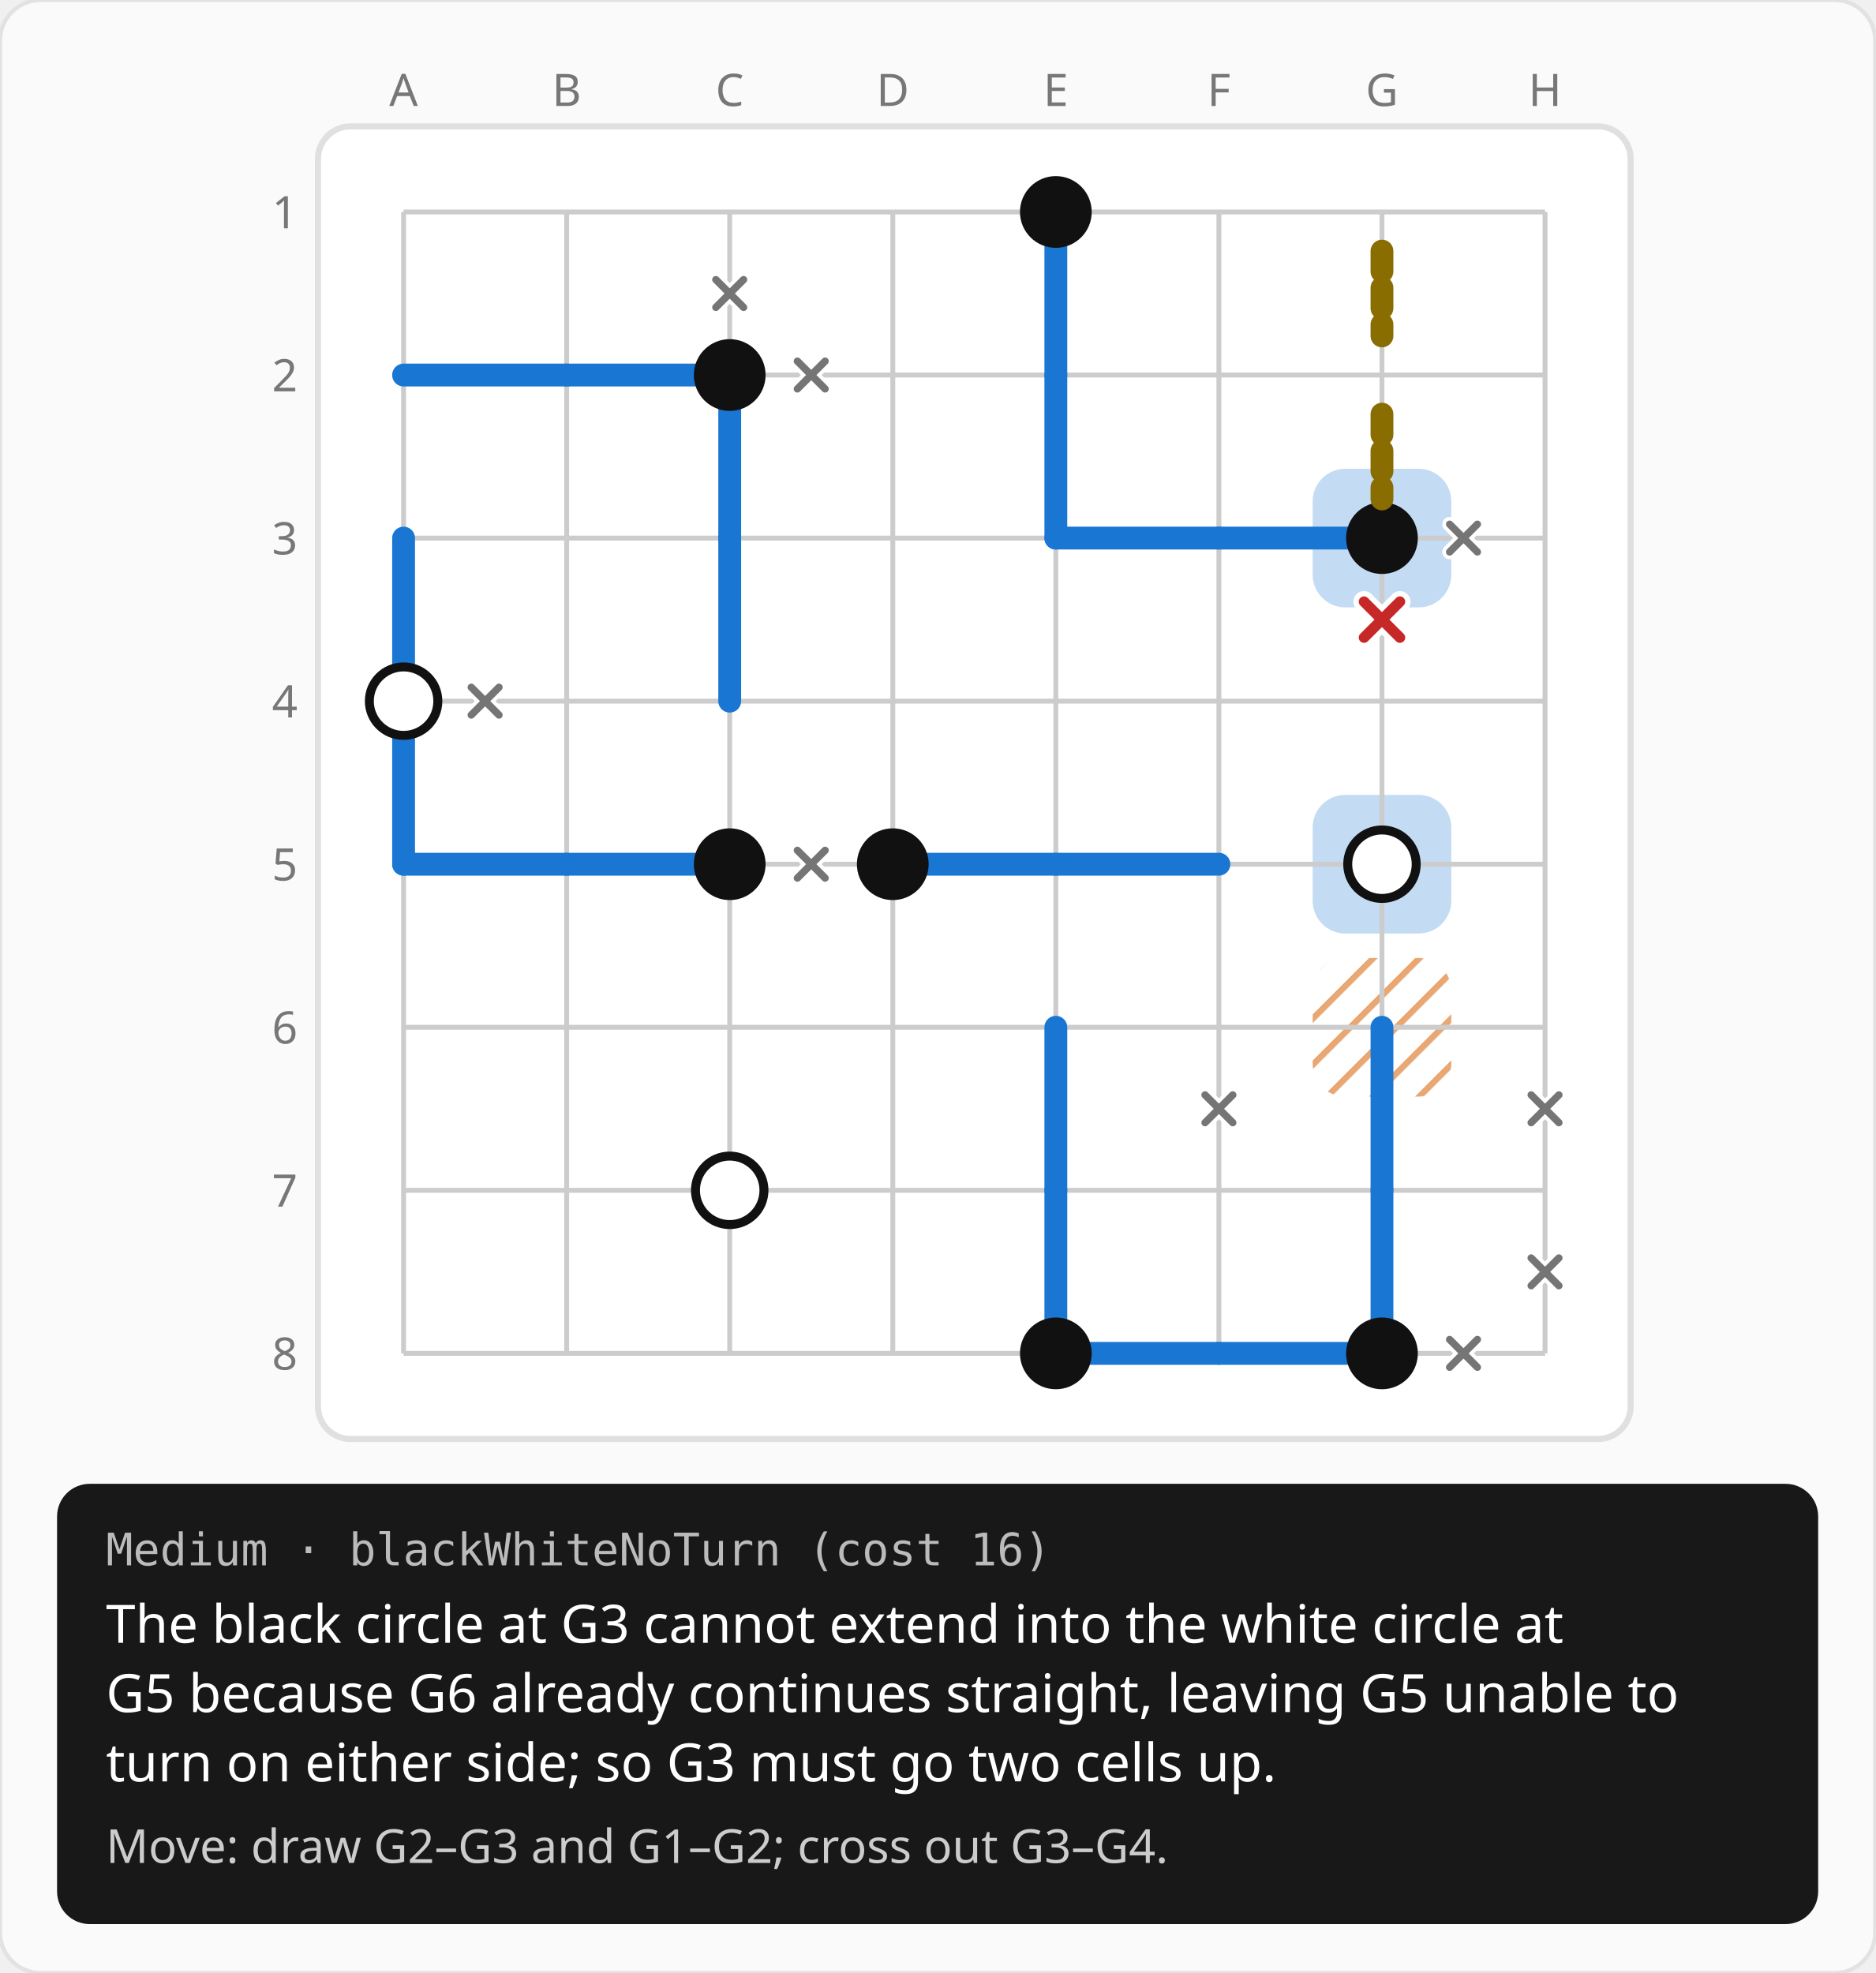
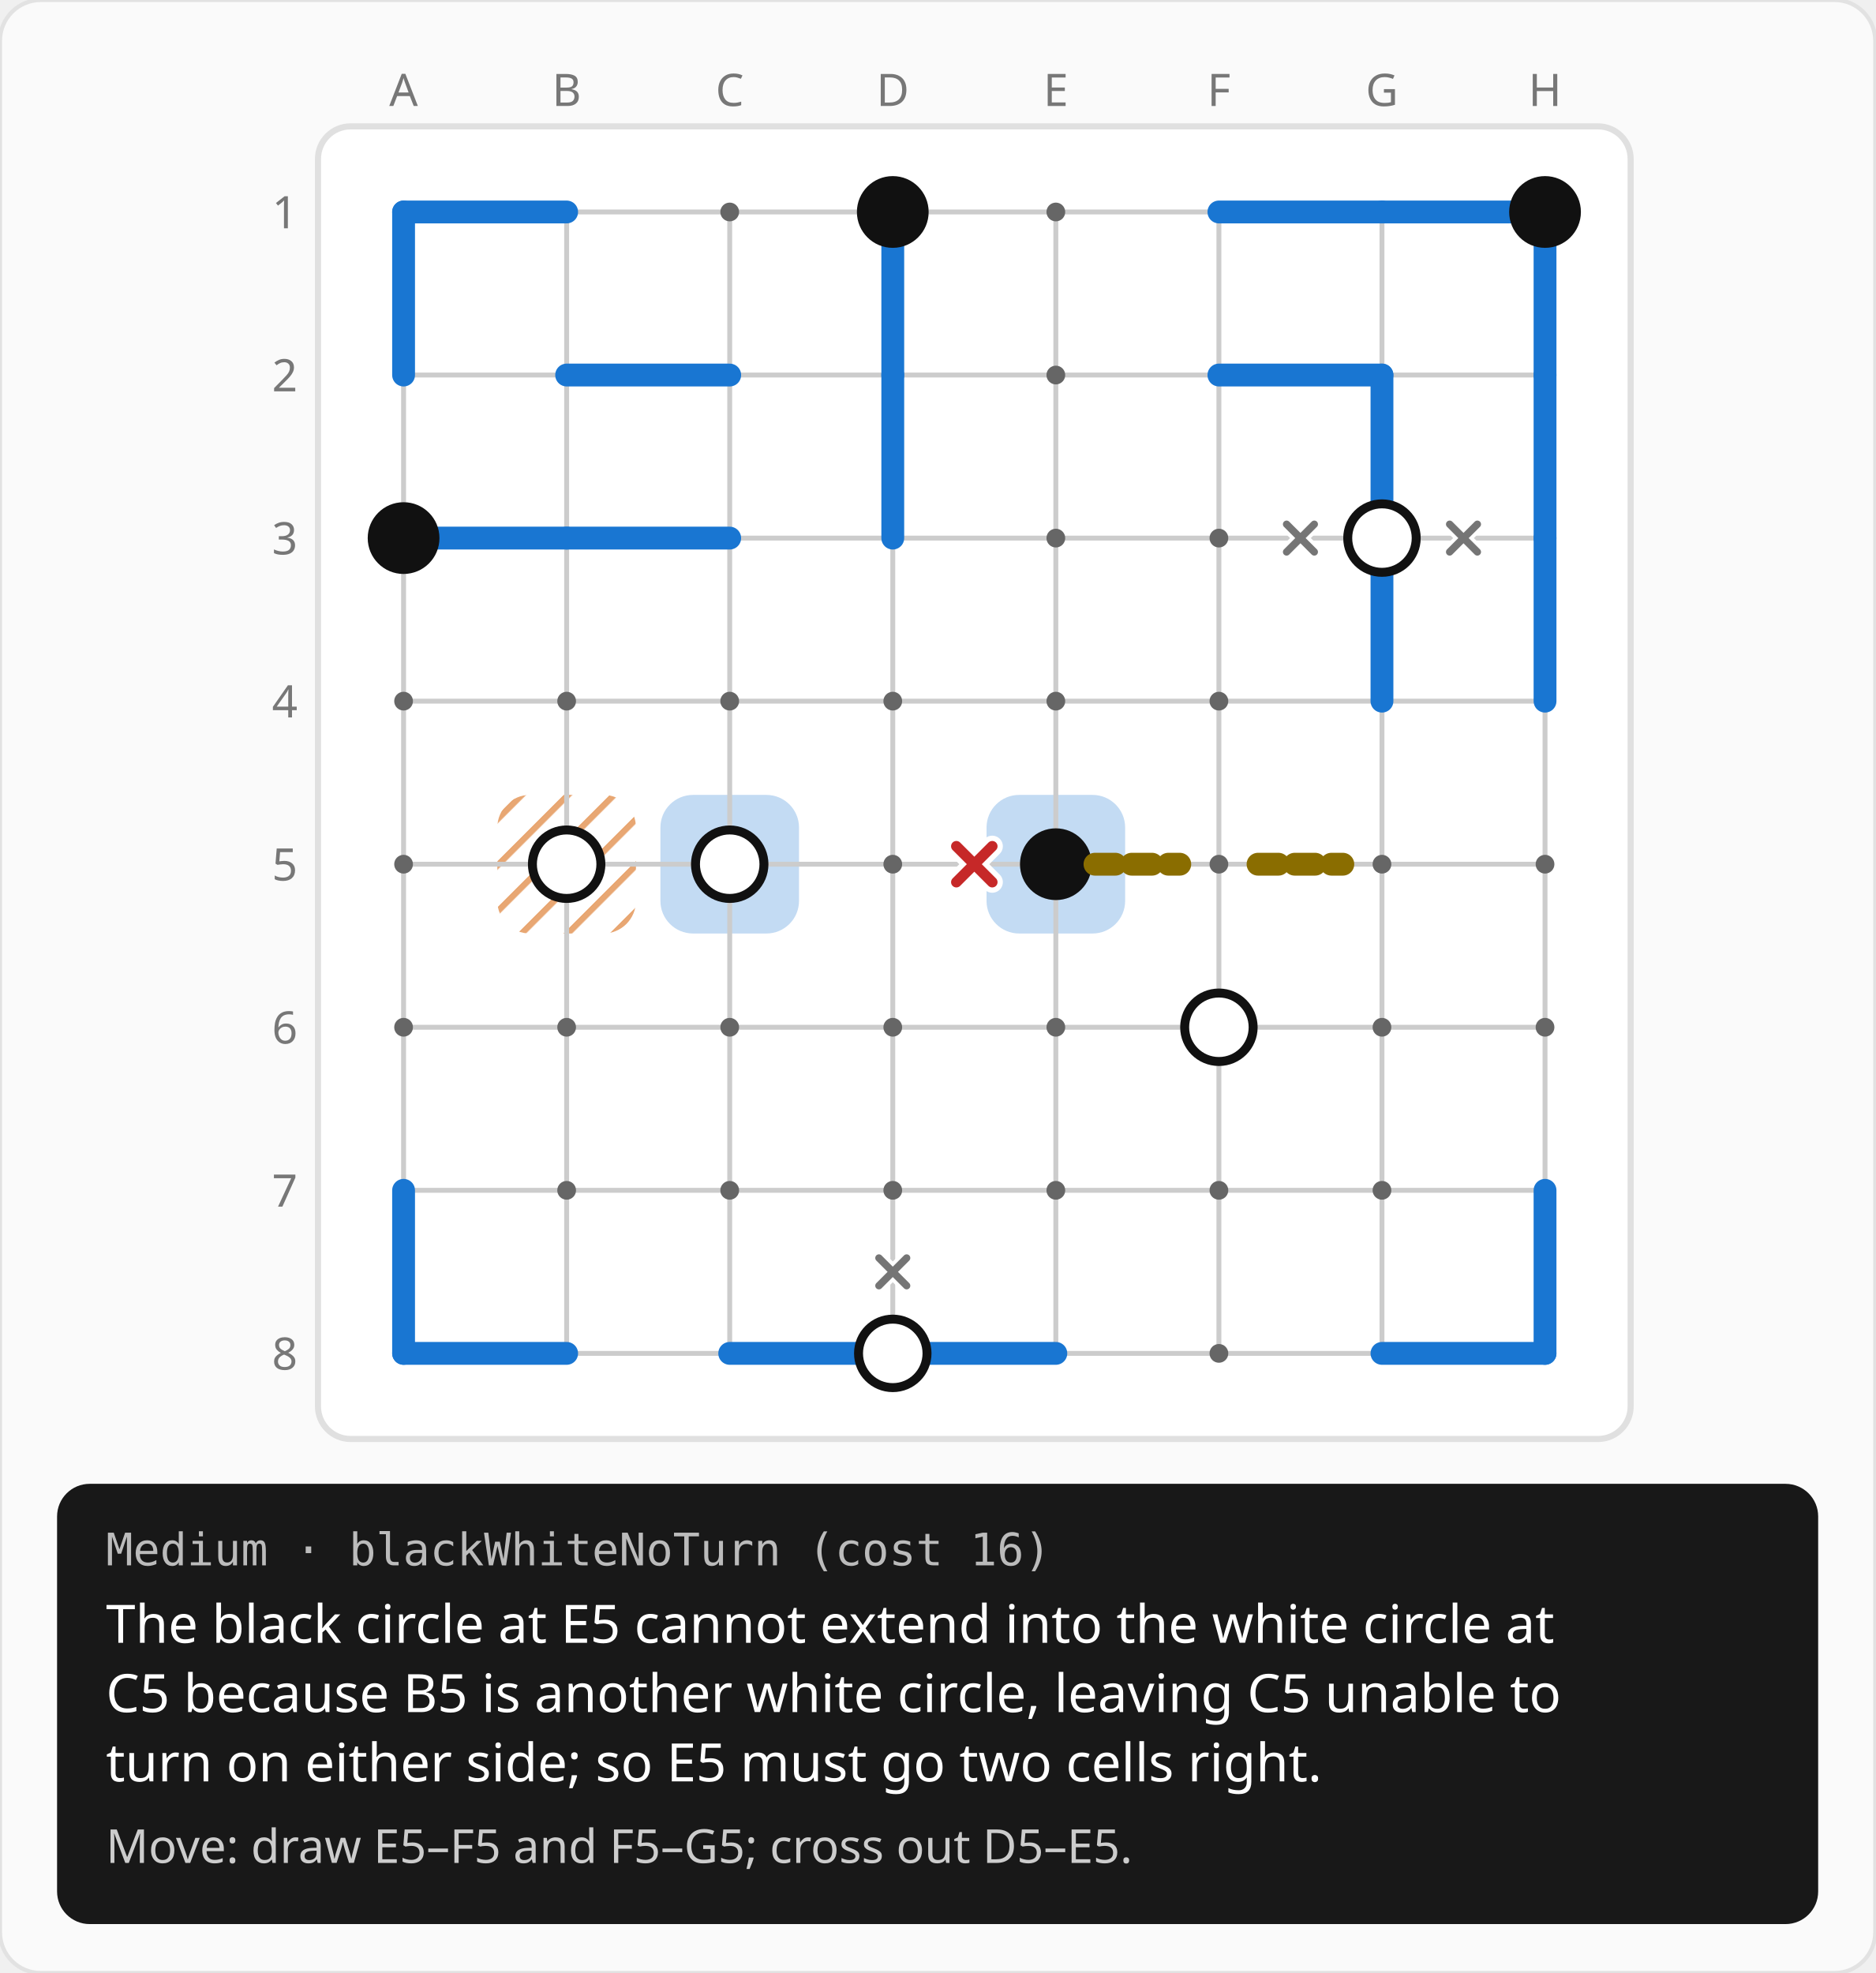
<svg xmlns="http://www.w3.org/2000/svg" width="460" height="484" viewBox="0 0 460 484">
  <rect width="460" height="484" rx="10" fill="#fafafa" stroke="#e2e2e2" />
  <defs>
    <pattern id="hatch" width="8" height="8" patternUnits="userSpaceOnUse" patternTransform="rotate(45)">
      <line x1="0" y1="0" x2="0" y2="8" stroke="#d55e00" stroke-width="3" opacity="0.55" />
    </pattern>
  </defs>
  <g transform="translate(59 12)">
    <text x="40" y="14" fill="#777777" font-size="11" font-family="system-ui, sans-serif" text-anchor="middle">A</text>
    <text x="80" y="14" fill="#777777" font-size="11" font-family="system-ui, sans-serif" text-anchor="middle">B</text>
    <text x="120" y="14" fill="#777777" font-size="11" font-family="system-ui, sans-serif" text-anchor="middle">C</text>
    <text x="160" y="14" fill="#777777" font-size="11" font-family="system-ui, sans-serif" text-anchor="middle">D</text>
    <text x="200" y="14" fill="#777777" font-size="11" font-family="system-ui, sans-serif" text-anchor="middle">E</text>
    <text x="240" y="14" fill="#777777" font-size="11" font-family="system-ui, sans-serif" text-anchor="middle">F</text>
    <text x="280" y="14" fill="#777777" font-size="11" font-family="system-ui, sans-serif" text-anchor="middle">G</text>
    <text x="320" y="14" fill="#777777" font-size="11" font-family="system-ui, sans-serif" text-anchor="middle">H</text>
    <text x="14" y="44" fill="#777777" font-size="11" font-family="system-ui, sans-serif" text-anchor="end">1</text>
    <text x="14" y="84" fill="#777777" font-size="11" font-family="system-ui, sans-serif" text-anchor="end">2</text>
    <text x="14" y="124" fill="#777777" font-size="11" font-family="system-ui, sans-serif" text-anchor="end">3</text>
    <text x="14" y="164" fill="#777777" font-size="11" font-family="system-ui, sans-serif" text-anchor="end">4</text>
    <text x="14" y="204" fill="#777777" font-size="11" font-family="system-ui, sans-serif" text-anchor="end">5</text>
    <text x="14" y="244" fill="#777777" font-size="11" font-family="system-ui, sans-serif" text-anchor="end">6</text>
    <text x="14" y="284" fill="#777777" font-size="11" font-family="system-ui, sans-serif" text-anchor="end">7</text>
    <text x="14" y="324" fill="#777777" font-size="11" font-family="system-ui, sans-serif" text-anchor="end">8</text>
    <g transform="translate(18 18)">
      <rect x="1" y="1" width="322" height="322" rx="8" fill="#ffffff" stroke="#e0e0e0" stroke-width="1.5" />
-       <rect x="245" y="85" width="34" height="34" rx="8" fill="rgba(25,118,210,0.26)" />
-       <rect x="245" y="165" width="34" height="34" rx="8" fill="rgba(25,118,210,0.26)" />
-       <rect x="245" y="205" width="34" height="34" rx="8" fill="url(#hatch)" />
+       <rect x="165" y="165" width="34" height="34" rx="8" fill="rgba(25,118,210,0.26)" />
+       <rect x="85" y="165" width="34" height="34" rx="8" fill="rgba(25,118,210,0.26)" />
+       <rect x="45" y="165" width="34" height="34" rx="8" fill="url(#hatch)" />
      <line x1="22" y1="22" x2="302" y2="22" stroke="#cccccc" stroke-width="1.2" />
      <line x1="22" y1="62" x2="302" y2="62" stroke="#cccccc" stroke-width="1.2" />
      <line x1="22" y1="102" x2="302" y2="102" stroke="#cccccc" stroke-width="1.2" />
      <line x1="22" y1="142" x2="302" y2="142" stroke="#cccccc" stroke-width="1.2" />
      <line x1="22" y1="182" x2="302" y2="182" stroke="#cccccc" stroke-width="1.2" />
      <line x1="22" y1="222" x2="302" y2="222" stroke="#cccccc" stroke-width="1.2" />
      <line x1="22" y1="262" x2="302" y2="262" stroke="#cccccc" stroke-width="1.2" />
      <line x1="22" y1="302" x2="302" y2="302" stroke="#cccccc" stroke-width="1.2" />
      <line x1="22" y1="22" x2="22" y2="302" stroke="#cccccc" stroke-width="1.2" />
      <line x1="62" y1="22" x2="62" y2="302" stroke="#cccccc" stroke-width="1.2" />
      <line x1="102" y1="22" x2="102" y2="302" stroke="#cccccc" stroke-width="1.2" />
      <line x1="142" y1="22" x2="142" y2="302" stroke="#cccccc" stroke-width="1.2" />
      <line x1="182" y1="22" x2="182" y2="302" stroke="#cccccc" stroke-width="1.2" />
      <line x1="222" y1="22" x2="222" y2="302" stroke="#cccccc" stroke-width="1.2" />
      <line x1="262" y1="22" x2="262" y2="302" stroke="#cccccc" stroke-width="1.2" />
      <line x1="302" y1="22" x2="302" y2="302" stroke="#cccccc" stroke-width="1.2" />
-       <line x1="182" y1="22" x2="182" y2="62" stroke="#1976d2" stroke-width="5.6" stroke-linecap="round" />
-       <line x1="22" y1="62" x2="62" y2="62" stroke="#1976d2" stroke-width="5.6" stroke-linecap="round" />
+       <circle cx="22" cy="22" r="2.3" fill="#666666" />
+       <circle cx="62" cy="22" r="2.3" fill="#666666" />
+       <circle cx="102" cy="22" r="2.3" fill="#666666" />
+       <circle cx="182" cy="22" r="2.3" fill="#666666" />
+       <circle cx="222" cy="22" r="2.3" fill="#666666" />
+       <circle cx="262" cy="22" r="2.3" fill="#666666" />
+       <circle cx="22" cy="62" r="2.3" fill="#666666" />
+       <circle cx="62" cy="62" r="2.3" fill="#666666" />
+       <circle cx="102" cy="62" r="2.3" fill="#666666" />
+       <circle cx="142" cy="62" r="2.3" fill="#666666" />
+       <circle cx="182" cy="62" r="2.3" fill="#666666" />
+       <circle cx="222" cy="62" r="2.3" fill="#666666" />
+       <circle cx="262" cy="62" r="2.3" fill="#666666" />
+       <circle cx="302" cy="62" r="2.3" fill="#666666" />
+       <circle cx="62" cy="102" r="2.3" fill="#666666" />
+       <circle cx="102" cy="102" r="2.3" fill="#666666" />
+       <circle cx="142" cy="102" r="2.3" fill="#666666" />
+       <circle cx="182" cy="102" r="2.3" fill="#666666" />
+       <circle cx="222" cy="102" r="2.3" fill="#666666" />
+       <circle cx="302" cy="102" r="2.3" fill="#666666" />
+       <circle cx="22" cy="142" r="2.3" fill="#666666" />
+       <circle cx="62" cy="142" r="2.3" fill="#666666" />
+       <circle cx="102" cy="142" r="2.3" fill="#666666" />
+       <circle cx="142" cy="142" r="2.3" fill="#666666" />
+       <circle cx="182" cy="142" r="2.3" fill="#666666" />
+       <circle cx="222" cy="142" r="2.3" fill="#666666" />
+       <circle cx="262" cy="142" r="2.3" fill="#666666" />
+       <circle cx="302" cy="142" r="2.3" fill="#666666" />
+       <circle cx="22" cy="182" r="2.3" fill="#666666" />
+       <circle cx="142" cy="182" r="2.3" fill="#666666" />
+       <circle cx="222" cy="182" r="2.3" fill="#666666" />
+       <circle cx="262" cy="182" r="2.3" fill="#666666" />
+       <circle cx="302" cy="182" r="2.3" fill="#666666" />
+       <circle cx="22" cy="222" r="2.3" fill="#666666" />
+       <circle cx="62" cy="222" r="2.3" fill="#666666" />
+       <circle cx="102" cy="222" r="2.3" fill="#666666" />
+       <circle cx="142" cy="222" r="2.3" fill="#666666" />
+       <circle cx="182" cy="222" r="2.3" fill="#666666" />
+       <circle cx="262" cy="222" r="2.3" fill="#666666" />
+       <circle cx="302" cy="222" r="2.3" fill="#666666" />
+       <circle cx="22" cy="262" r="2.3" fill="#666666" />
+       <circle cx="62" cy="262" r="2.3" fill="#666666" />
+       <circle cx="102" cy="262" r="2.3" fill="#666666" />
+       <circle cx="142" cy="262" r="2.3" fill="#666666" />
+       <circle cx="182" cy="262" r="2.3" fill="#666666" />
+       <circle cx="222" cy="262" r="2.3" fill="#666666" />
+       <circle cx="262" cy="262" r="2.3" fill="#666666" />
+       <circle cx="302" cy="262" r="2.3" fill="#666666" />
+       <circle cx="22" cy="302" r="2.3" fill="#666666" />
+       <circle cx="62" cy="302" r="2.3" fill="#666666" />
+       <circle cx="102" cy="302" r="2.3" fill="#666666" />
+       <circle cx="182" cy="302" r="2.3" fill="#666666" />
+       <circle cx="222" cy="302" r="2.3" fill="#666666" />
+       <circle cx="262" cy="302" r="2.3" fill="#666666" />
+       <circle cx="302" cy="302" r="2.3" fill="#666666" />
+       <line x1="22" y1="22" x2="62" y2="22" stroke="#1976d2" stroke-width="5.6" stroke-linecap="round" />
+       <line x1="22" y1="22" x2="22" y2="62" stroke="#1976d2" stroke-width="5.6" stroke-linecap="round" />
+       <line x1="142" y1="22" x2="142" y2="62" stroke="#1976d2" stroke-width="5.6" stroke-linecap="round" />
+       <line x1="222" y1="22" x2="262" y2="22" stroke="#1976d2" stroke-width="5.6" stroke-linecap="round" />
+       <line x1="262" y1="22" x2="302" y2="22" stroke="#1976d2" stroke-width="5.6" stroke-linecap="round" />
+       <line x1="302" y1="22" x2="302" y2="62" stroke="#1976d2" stroke-width="5.6" stroke-linecap="round" />
      <line x1="62" y1="62" x2="102" y2="62" stroke="#1976d2" stroke-width="5.6" stroke-linecap="round" />
-       <line x1="102" y1="62" x2="102" y2="102" stroke="#1976d2" stroke-width="5.6" stroke-linecap="round" />
-       <line x1="182" y1="62" x2="182" y2="102" stroke="#1976d2" stroke-width="5.6" stroke-linecap="round" />
-       <line x1="22" y1="102" x2="22" y2="142" stroke="#1976d2" stroke-width="5.6" stroke-linecap="round" />
-       <line x1="102" y1="102" x2="102" y2="142" stroke="#1976d2" stroke-width="5.6" stroke-linecap="round" />
-       <line x1="182" y1="102" x2="222" y2="102" stroke="#1976d2" stroke-width="5.6" stroke-linecap="round" />
-       <line x1="222" y1="102" x2="262" y2="102" stroke="#1976d2" stroke-width="5.6" stroke-linecap="round" />
-       <line x1="22" y1="142" x2="22" y2="182" stroke="#1976d2" stroke-width="5.6" stroke-linecap="round" />
-       <line x1="22" y1="182" x2="62" y2="182" stroke="#1976d2" stroke-width="5.6" stroke-linecap="round" />
-       <line x1="62" y1="182" x2="102" y2="182" stroke="#1976d2" stroke-width="5.6" stroke-linecap="round" />
-       <line x1="142" y1="182" x2="182" y2="182" stroke="#1976d2" stroke-width="5.6" stroke-linecap="round" />
-       <line x1="182" y1="182" x2="222" y2="182" stroke="#1976d2" stroke-width="5.6" stroke-linecap="round" />
-       <line x1="182" y1="222" x2="182" y2="262" stroke="#1976d2" stroke-width="5.6" stroke-linecap="round" />
-       <line x1="262" y1="222" x2="262" y2="262" stroke="#1976d2" stroke-width="5.6" stroke-linecap="round" />
-       <line x1="182" y1="262" x2="182" y2="302" stroke="#1976d2" stroke-width="5.6" stroke-linecap="round" />
-       <line x1="262" y1="262" x2="262" y2="302" stroke="#1976d2" stroke-width="5.6" stroke-linecap="round" />
-       <line x1="182" y1="302" x2="222" y2="302" stroke="#1976d2" stroke-width="5.6" stroke-linecap="round" />
-       <line x1="222" y1="302" x2="262" y2="302" stroke="#1976d2" stroke-width="5.6" stroke-linecap="round" />
-       <circle cx="182" cy="22" r="8.8" fill="#111111" />
-       <circle cx="102" cy="62" r="8.8" fill="#111111" />
-       <circle cx="262" cy="102" r="8.8" fill="#111111" />
-       <circle cx="22" cy="142" r="8.4" fill="#ffffff" />
-       <circle cx="22" cy="142" r="8.4" fill="none" stroke="#111111" stroke-width="2.2" />
-       <circle cx="102" cy="182" r="8.8" fill="#111111" />
-       <circle cx="142" cy="182" r="8.8" fill="#111111" />
-       <circle cx="262" cy="182" r="8.4" fill="#ffffff" />
-       <circle cx="262" cy="182" r="8.4" fill="none" stroke="#111111" stroke-width="2.2" />
-       <circle cx="102" cy="262" r="8.4" fill="#ffffff" />
-       <circle cx="102" cy="262" r="8.4" fill="none" stroke="#111111" stroke-width="2.2" />
-       <circle cx="182" cy="302" r="8.8" fill="#111111" />
-       <circle cx="262" cy="302" r="8.8" fill="#111111" />
-       <path d="M98.6 38.6L105.4 45.4M98.6 45.4L105.4 38.6" stroke="#ffffff" stroke-width="3.6" stroke-linecap="round" />
-       <path d="M98.6 38.6L105.4 45.4M98.6 45.4L105.4 38.6" stroke="#757575" stroke-width="1.8" stroke-linecap="round" />
-       <path d="M118.6 58.6L125.4 65.4M118.6 65.4L125.4 58.6" stroke="#ffffff" stroke-width="3.6" stroke-linecap="round" />
-       <path d="M118.6 58.6L125.4 65.4M118.6 65.4L125.4 58.6" stroke="#757575" stroke-width="1.8" stroke-linecap="round" />
+       <line x1="142" y1="62" x2="142" y2="102" stroke="#1976d2" stroke-width="5.6" stroke-linecap="round" />
+       <line x1="222" y1="62" x2="262" y2="62" stroke="#1976d2" stroke-width="5.6" stroke-linecap="round" />
+       <line x1="262" y1="62" x2="262" y2="102" stroke="#1976d2" stroke-width="5.6" stroke-linecap="round" />
+       <line x1="302" y1="62" x2="302" y2="102" stroke="#1976d2" stroke-width="5.6" stroke-linecap="round" />
+       <line x1="22" y1="102" x2="62" y2="102" stroke="#1976d2" stroke-width="5.6" stroke-linecap="round" />
+       <line x1="62" y1="102" x2="102" y2="102" stroke="#1976d2" stroke-width="5.6" stroke-linecap="round" />
+       <line x1="262" y1="102" x2="262" y2="142" stroke="#1976d2" stroke-width="5.6" stroke-linecap="round" />
+       <line x1="302" y1="102" x2="302" y2="142" stroke="#1976d2" stroke-width="5.6" stroke-linecap="round" />
+       <line x1="22" y1="262" x2="22" y2="302" stroke="#1976d2" stroke-width="5.6" stroke-linecap="round" />
+       <line x1="302" y1="262" x2="302" y2="302" stroke="#1976d2" stroke-width="5.6" stroke-linecap="round" />
+       <line x1="22" y1="302" x2="62" y2="302" stroke="#1976d2" stroke-width="5.6" stroke-linecap="round" />
+       <line x1="102" y1="302" x2="142" y2="302" stroke="#1976d2" stroke-width="5.6" stroke-linecap="round" />
+       <line x1="142" y1="302" x2="182" y2="302" stroke="#1976d2" stroke-width="5.6" stroke-linecap="round" />
+       <line x1="262" y1="302" x2="302" y2="302" stroke="#1976d2" stroke-width="5.6" stroke-linecap="round" />
+       <circle cx="142" cy="22" r="8.8" fill="#111111" />
+       <circle cx="302" cy="22" r="8.8" fill="#111111" />
+       <circle cx="22" cy="102" r="8.8" fill="#111111" />
+       <circle cx="262" cy="102" r="8.4" fill="#ffffff" />
+       <circle cx="262" cy="102" r="8.4" fill="none" stroke="#111111" stroke-width="2.2" />
+       <circle cx="62" cy="182" r="8.4" fill="#ffffff" />
+       <circle cx="62" cy="182" r="8.4" fill="none" stroke="#111111" stroke-width="2.2" />
+       <circle cx="102" cy="182" r="8.4" fill="#ffffff" />
+       <circle cx="102" cy="182" r="8.4" fill="none" stroke="#111111" stroke-width="2.2" />
+       <circle cx="182" cy="182" r="8.8" fill="#111111" />
+       <circle cx="222" cy="222" r="8.4" fill="#ffffff" />
+       <circle cx="222" cy="222" r="8.4" fill="none" stroke="#111111" stroke-width="2.2" />
+       <circle cx="142" cy="302" r="8.4" fill="#ffffff" />
+       <circle cx="142" cy="302" r="8.4" fill="none" stroke="#111111" stroke-width="2.2" />
+       <path d="M238.6 98.6L245.4 105.4M238.6 105.4L245.4 98.6" stroke="#ffffff" stroke-width="3.6" stroke-linecap="round" />
+       <path d="M238.6 98.6L245.4 105.4M238.6 105.4L245.4 98.6" stroke="#757575" stroke-width="1.8" stroke-linecap="round" />
      <path d="M278.6 98.6L285.4 105.4M278.6 105.4L285.4 98.6" stroke="#ffffff" stroke-width="3.6" stroke-linecap="round" />
      <path d="M278.6 98.6L285.4 105.4M278.6 105.4L285.4 98.6" stroke="#757575" stroke-width="1.8" stroke-linecap="round" />
-       <path d="M38.6 138.6L45.4 145.4M38.6 145.4L45.4 138.6" stroke="#ffffff" stroke-width="3.6" stroke-linecap="round" />
-       <path d="M38.6 138.6L45.4 145.4M38.6 145.4L45.4 138.6" stroke="#757575" stroke-width="1.8" stroke-linecap="round" />
-       <path d="M118.6 178.6L125.4 185.4M118.6 185.4L125.4 178.6" stroke="#ffffff" stroke-width="3.6" stroke-linecap="round" />
-       <path d="M118.6 178.6L125.4 185.4M118.6 185.4L125.4 178.6" stroke="#757575" stroke-width="1.8" stroke-linecap="round" />
-       <path d="M218.6 238.6L225.4 245.4M218.6 245.4L225.4 238.6" stroke="#ffffff" stroke-width="3.6" stroke-linecap="round" />
-       <path d="M218.6 238.6L225.4 245.4M218.6 245.4L225.4 238.6" stroke="#757575" stroke-width="1.8" stroke-linecap="round" />
-       <path d="M298.6 238.6L305.4 245.4M298.6 245.4L305.4 238.6" stroke="#ffffff" stroke-width="3.6" stroke-linecap="round" />
-       <path d="M298.6 238.6L305.4 245.4M298.6 245.4L305.4 238.6" stroke="#757575" stroke-width="1.8" stroke-linecap="round" />
-       <path d="M298.6 278.6L305.4 285.4M298.6 285.4L305.4 278.6" stroke="#ffffff" stroke-width="3.6" stroke-linecap="round" />
-       <path d="M298.6 278.6L305.4 285.4M298.6 285.4L305.4 278.6" stroke="#757575" stroke-width="1.8" stroke-linecap="round" />
-       <path d="M278.6 298.6L285.4 305.4M278.6 305.4L285.4 298.6" stroke="#ffffff" stroke-width="3.6" stroke-linecap="round" />
-       <path d="M278.6 298.6L285.4 305.4M278.6 305.4L285.4 298.6" stroke="#757575" stroke-width="1.8" stroke-linecap="round" />
-       <line x1="262" y1="71.6" x2="262" y2="92.4" stroke="#8a6d00" stroke-width="5.6" stroke-linecap="round" stroke-dasharray="5 4" />
-       <line x1="262" y1="31.6" x2="262" y2="52.4" stroke="#8a6d00" stroke-width="5.6" stroke-linecap="round" stroke-dasharray="5 4" />
-       <path d="M257.6 117.6L266.4 126.4M257.6 126.4L266.4 117.6" stroke="#ffffff" stroke-width="5.2" stroke-linecap="round" />
-       <path d="M257.6 117.6L266.4 126.4M257.6 126.4L266.4 117.6" stroke="#c62828" stroke-width="2.6" stroke-linecap="round" />
+       <path d="M138.6 278.6L145.4 285.4M138.6 285.4L145.4 278.6" stroke="#ffffff" stroke-width="3.6" stroke-linecap="round" />
+       <path d="M138.6 278.6L145.4 285.4M138.6 285.4L145.4 278.6" stroke="#757575" stroke-width="1.8" stroke-linecap="round" />
+       <line x1="191.6" y1="182" x2="212.4" y2="182" stroke="#8a6d00" stroke-width="5.6" stroke-linecap="round" stroke-dasharray="5 4" />
+       <line x1="231.6" y1="182" x2="252.4" y2="182" stroke="#8a6d00" stroke-width="5.6" stroke-linecap="round" stroke-dasharray="5 4" />
+       <path d="M157.6 177.6L166.4 186.4M157.6 186.4L166.4 177.6" stroke="#ffffff" stroke-width="5.2" stroke-linecap="round" />
+       <path d="M157.6 177.6L166.4 186.4M157.6 186.4L166.4 177.6" stroke="#c62828" stroke-width="2.6" stroke-linecap="round" />
    </g>
  </g>
  <rect x="14" y="364" width="432" height="108" rx="8" fill="#181818" />
  <text x="26" y="384" fill="#bbbbbb" font-size="11" font-family="ui-monospace, Menlo, monospace">Medium · blackWhiteNoTurn (cost 16)</text>
-   <text x="26" y="403" fill="#ffffff" font-size="13" font-family="system-ui, sans-serif">The black circle at G3 cannot extend into the white circle at</text>
-   <text x="26" y="420" fill="#ffffff" font-size="13" font-family="system-ui, sans-serif">G5 because G6 already continues straight, leaving G5 unable to</text>
-   <text x="26" y="437" fill="#ffffff" font-size="13" font-family="system-ui, sans-serif">turn on either side; so G3 must go two cells up.</text>
-   <text x="26" y="457" fill="#cccccc" font-size="11.5" font-family="system-ui, sans-serif">Move: draw G2–G3 and G1–G2; cross out G3–G4.</text>
+   <text x="26" y="403" fill="#ffffff" font-size="13" font-family="system-ui, sans-serif">The black circle at E5 cannot extend into the white circle at</text>
+   <text x="26" y="420" fill="#ffffff" font-size="13" font-family="system-ui, sans-serif">C5 because B5 is another white circle, leaving C5 unable to</text>
+   <text x="26" y="437" fill="#ffffff" font-size="13" font-family="system-ui, sans-serif">turn on either side; so E5 must go two cells right.</text>
+   <text x="26" y="457" fill="#cccccc" font-size="11.5" font-family="system-ui, sans-serif">Move: draw E5–F5 and F5–G5; cross out D5–E5.</text>
</svg>
